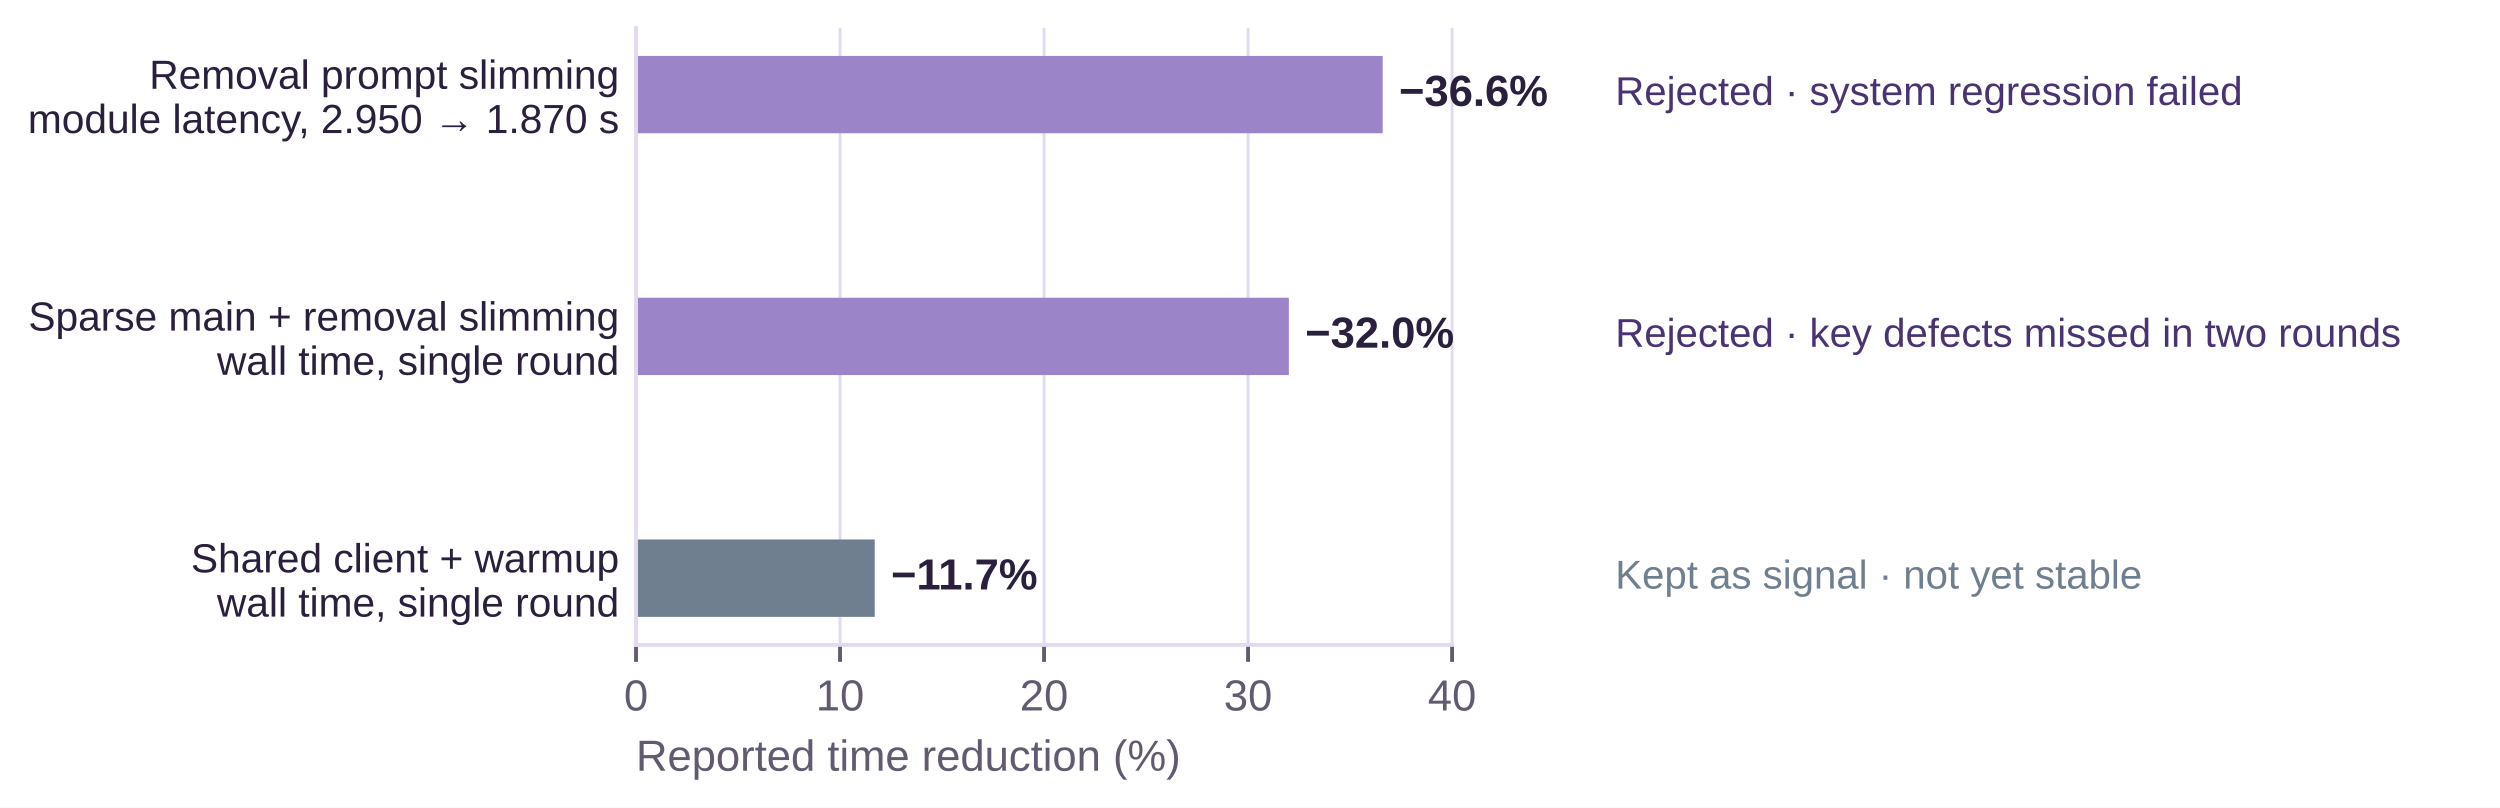
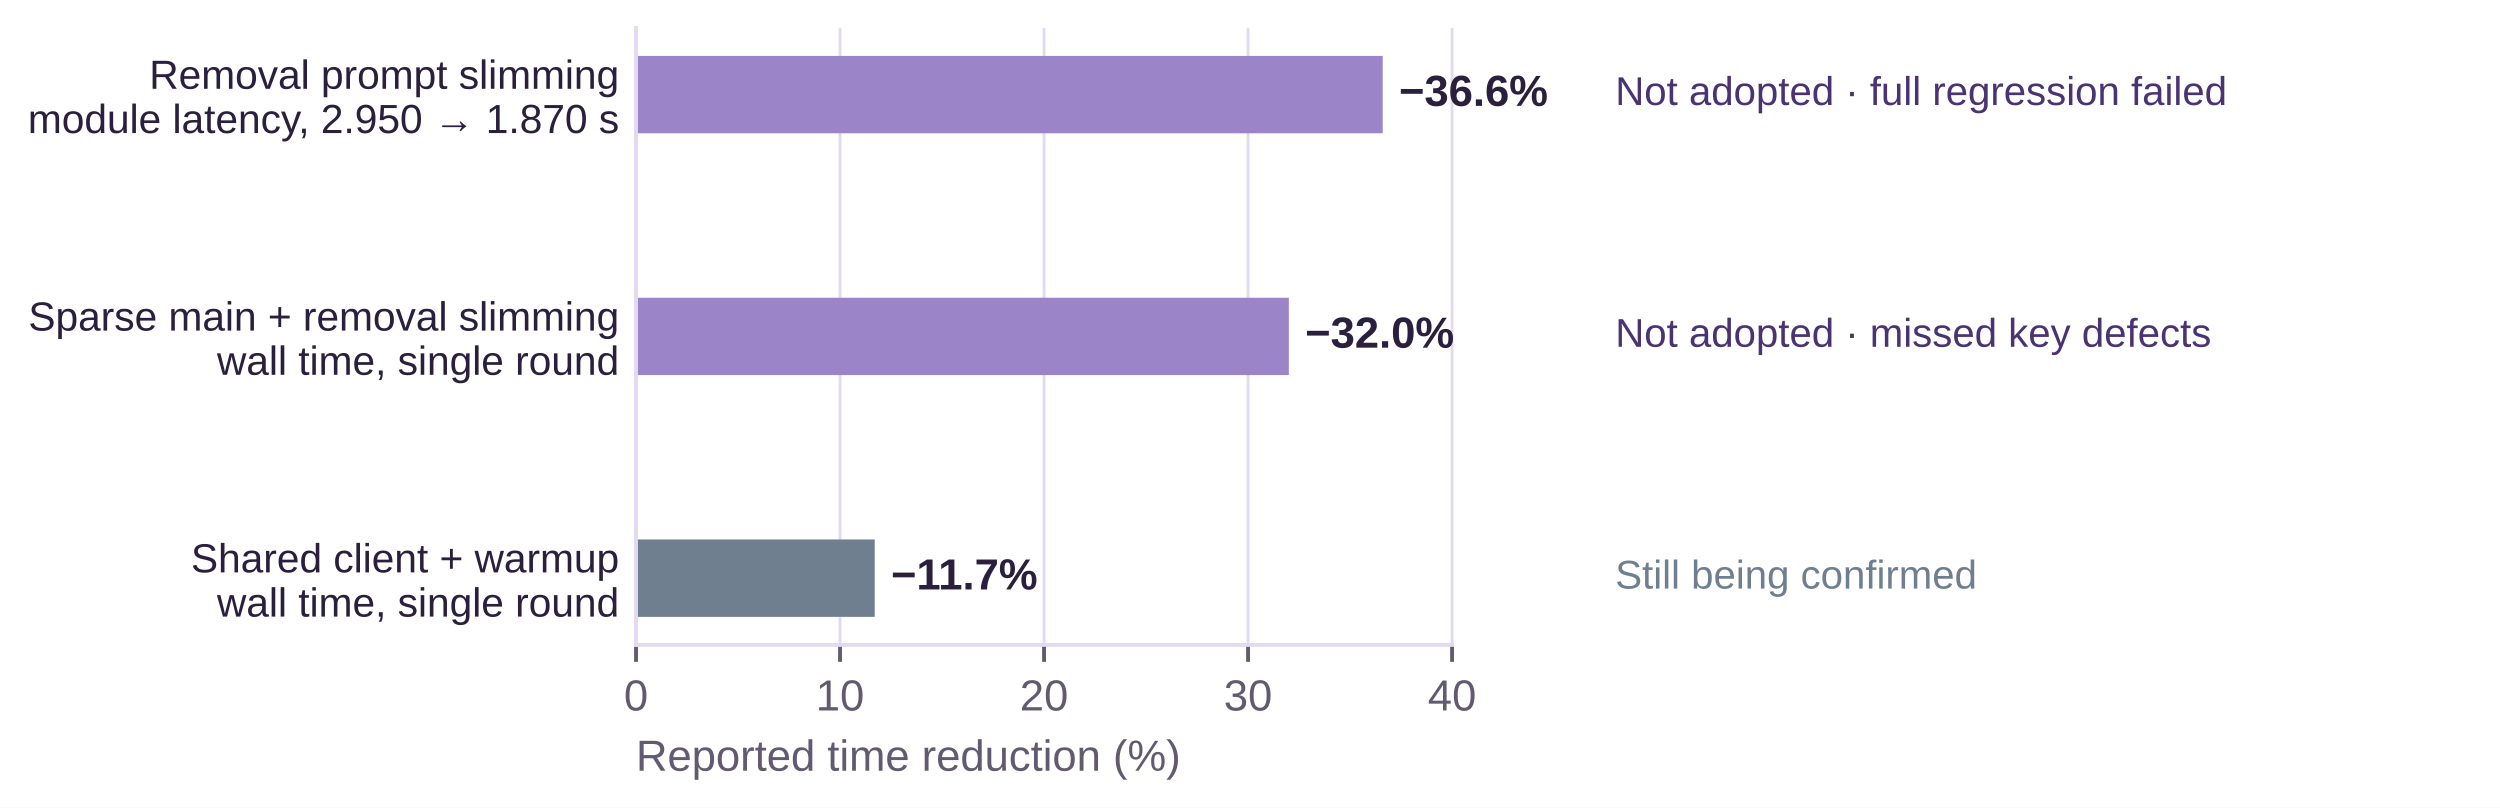
<svg xmlns="http://www.w3.org/2000/svg" xmlns:xlink="http://www.w3.org/1999/xlink" width="516.637pt" height="166.925pt" viewBox="0 0 516.637 166.925" version="1.1">
  <defs>
    <style type="text/css">*{stroke-linejoin: round; stroke-linecap: butt}</style>
  </defs>
  <g id="figure_1">
    <g id="patch_1">
      <path d="M 0 166.925  L 516.637 166.925  L 516.637 -0  L 0 -0  z " style="fill: #ffffff" />
    </g>
    <g id="axes_1">
      <g id="patch_2">
        <path d="M 131.437 133.272  L 510.877 133.272  L 510.877 5.76  L 131.437 5.76  z " style="fill: #ffffff" />
      </g>
      <g id="matplotlib.axis_1">
        <g id="xtick_1">
          <g id="line2d_1">
            <path d="M 131.437 133.272  L 131.437 5.76  " clip-path="url(#p512cec70d6)" style="fill: none; stroke: #e2daf0; stroke-width: 0.6; stroke-linecap: square" />
          </g>
          <g id="line2d_2">
            <defs>
              <path id="md927e85dd0" d="M 0 0  L 0 3.5  " style="stroke: #625a6e; stroke-width: 0.8" />
            </defs>
            <g>
              <use xlink:href="#md927e85dd0" x="131.437" y="133.272" style="fill: #625a6e; stroke: #625a6e; stroke-width: 0.8" />
            </g>
          </g>
          <g id="text_1">
            <text style="font-size: 9px; font-family: 'Arial', 'Helvetica', 'DejaVu Sans', sans-serif; text-anchor: middle; fill: #625a6e" x="131.437" y="146.824" transform="rotate(-0 131.4367 146.8242)">0</text>
          </g>
        </g>
        <g id="xtick_2">
          <g id="line2d_3">
            <path d="M 173.597 133.272  L 173.597 5.76  " clip-path="url(#p512cec70d6)" style="fill: none; stroke: #e2daf0; stroke-width: 0.6; stroke-linecap: square" />
          </g>
          <g id="line2d_4">
            <g>
              <use xlink:href="#md927e85dd0" x="173.597" y="133.272" style="fill: #625a6e; stroke: #625a6e; stroke-width: 0.8" />
            </g>
          </g>
          <g id="text_2">
            <text style="font-size: 9px; font-family: 'Arial', 'Helvetica', 'DejaVu Sans', sans-serif; text-anchor: middle; fill: #625a6e" x="173.597" y="146.824" transform="rotate(-0 173.5967 146.8242)">10</text>
          </g>
        </g>
        <g id="xtick_3">
          <g id="line2d_5">
            <path d="M 215.757 133.272  L 215.757 5.76  " clip-path="url(#p512cec70d6)" style="fill: none; stroke: #e2daf0; stroke-width: 0.6; stroke-linecap: square" />
          </g>
          <g id="line2d_6">
            <g>
              <use xlink:href="#md927e85dd0" x="215.757" y="133.272" style="fill: #625a6e; stroke: #625a6e; stroke-width: 0.8" />
            </g>
          </g>
          <g id="text_3">
            <text style="font-size: 9px; font-family: 'Arial', 'Helvetica', 'DejaVu Sans', sans-serif; text-anchor: middle; fill: #625a6e" x="215.757" y="146.824" transform="rotate(-0 215.7567 146.8242)">20</text>
          </g>
        </g>
        <g id="xtick_4">
          <g id="line2d_7">
            <path d="M 257.917 133.272  L 257.917 5.76  " clip-path="url(#p512cec70d6)" style="fill: none; stroke: #e2daf0; stroke-width: 0.6; stroke-linecap: square" />
          </g>
          <g id="line2d_8">
            <g>
              <use xlink:href="#md927e85dd0" x="257.917" y="133.272" style="fill: #625a6e; stroke: #625a6e; stroke-width: 0.8" />
            </g>
          </g>
          <g id="text_4">
            <text style="font-size: 9px; font-family: 'Arial', 'Helvetica', 'DejaVu Sans', sans-serif; text-anchor: middle; fill: #625a6e" x="257.917" y="146.824" transform="rotate(-0 257.9167 146.8242)">30</text>
          </g>
        </g>
        <g id="xtick_5">
          <g id="line2d_9">
            <path d="M 300.077 133.272  L 300.077 5.76  " clip-path="url(#p512cec70d6)" style="fill: none; stroke: #e2daf0; stroke-width: 0.6; stroke-linecap: square" />
          </g>
          <g id="line2d_10">
            <g>
              <use xlink:href="#md927e85dd0" x="300.077" y="133.272" style="fill: #625a6e; stroke: #625a6e; stroke-width: 0.8" />
            </g>
          </g>
          <g id="text_5">
            <text style="font-size: 9px; font-family: 'Arial', 'Helvetica', 'DejaVu Sans', sans-serif; text-anchor: middle; fill: #625a6e" x="300.077" y="146.824" transform="rotate(-0 300.0767 146.8242)">40</text>
          </g>
        </g>
        <g id="text_6">
          <text style="font-size: 9px; font-family: 'Arial', 'Helvetica', 'DejaVu Sans', sans-serif; text-anchor: start; fill: #625a6e" x="131.437" y="159.271" transform="rotate(-0 131.4367 159.2705)">Reported time reduction (%)</text>
        </g>
      </g>
      <g id="matplotlib.axis_2">
        <g id="ytick_1">
          <g id="line2d_11" />
          <g id="text_7">
            <text style="font-size: 8.4px; font-family: 'Arial', 'Helvetica', 'DejaVu Sans', sans-serif; fill: #2a1f3d" transform="translate(30.84975 18.35172)">Removal prompt slimming</text>
            <text style="font-size: 8.4px; font-family: 'Arial', 'Helvetica', 'DejaVu Sans', sans-serif; fill: #2a1f3d" transform="translate(5.76 27.49427)">module latency, 2.950 → 1.870 s</text>
          </g>
        </g>
        <g id="ytick_2">
          <g id="line2d_12" />
          <g id="text_8">
            <text style="font-size: 8.4px; font-family: 'Arial', 'Helvetica', 'DejaVu Sans', sans-serif; fill: #2a1f3d" transform="translate(5.867625 68.31724)">Sparse main + removal slimming</text>
            <text style="font-size: 8.4px; font-family: 'Arial', 'Helvetica', 'DejaVu Sans', sans-serif; fill: #2a1f3d" transform="translate(44.83575 77.45978)">wall time, single round</text>
          </g>
        </g>
        <g id="ytick_3">
          <g id="line2d_13" />
          <g id="text_9">
            <text style="font-size: 8.4px; font-family: 'Arial', 'Helvetica', 'DejaVu Sans', sans-serif; fill: #2a1f3d" transform="translate(39.46238 118.2828)">Shared client + warmup</text>
            <text style="font-size: 8.4px; font-family: 'Arial', 'Helvetica', 'DejaVu Sans', sans-serif; fill: #2a1f3d" transform="translate(44.83575 127.4252)">wall time, single round</text>
          </g>
        </g>
      </g>
      <g id="patch_3">
        <path d="M 131.437 27.545  L 285.742 27.545  L 285.742 11.556  L 131.437 11.556  z " clip-path="url(#p512cec70d6)" style="fill: #9c84c9" />
      </g>
      <g id="patch_4">
        <path d="M 131.437 77.51  L 266.349 77.51  L 266.349 61.522  L 131.437 61.522  z " clip-path="url(#p512cec70d6)" style="fill: #9c84c9" />
      </g>
      <g id="patch_5">
        <path d="M 131.437 127.476  L 180.764 127.476  L 180.764 111.487  L 131.437 111.487  z " clip-path="url(#p512cec70d6)" style="fill: #6f7f8f" />
      </g>
      <g id="patch_6">
        <path d="M 131.437 133.272  L 131.437 5.76  " style="fill: none; stroke: #e2daf0; stroke-width: 0.8; stroke-linejoin: miter; stroke-linecap: square" />
      </g>
      <g id="patch_7">
        <path d="M 131.437 133.272  L 300.077 133.272  " style="fill: none; stroke: #e2daf0; stroke-width: 0.8; stroke-linejoin: miter; stroke-linecap: square" />
      </g>
      <g id="text_10">
        <text style="font-weight: 700; font-size: 9px; font-family: 'Arial', 'Helvetica', 'DejaVu Sans', sans-serif; text-anchor: start; fill: #2a1f3d" x="289.115" y="21.88" transform="rotate(-0 289.1151 21.87958)">−36.6%</text>
      </g>
      <g id="text_11">
-         <text style="font-size: 8.3px; font-family: 'Arial', 'Helvetica', 'DejaVu Sans', sans-serif; text-anchor: start; fill: #4a3373" x="333.805" y="21.698" transform="rotate(-0 333.8047 21.69835)">Rejected · system regression failed</text>
+         <text style="font-size: 8.3px; font-family: 'Arial', 'Helvetica', 'DejaVu Sans', sans-serif; text-anchor: start; fill: #4a3373" x="333.805" y="21.698" transform="rotate(-0 333.8047 21.69835)">Not adopted · full regression failed</text>
      </g>
      <g id="text_12">
        <text style="font-weight: 700; font-size: 9px; font-family: 'Arial', 'Helvetica', 'DejaVu Sans', sans-serif; text-anchor: start; fill: #2a1f3d" x="269.721" y="71.845" transform="rotate(-0 269.7215 71.8451)">−32.0%</text>
      </g>
      <g id="text_13">
-         <text style="font-size: 8.3px; font-family: 'Arial', 'Helvetica', 'DejaVu Sans', sans-serif; text-anchor: start; fill: #4a3373" x="333.805" y="71.664" transform="rotate(-0 333.8047 71.66387)">Rejected · key defects missed in two rounds</text>
+         <text style="font-size: 8.3px; font-family: 'Arial', 'Helvetica', 'DejaVu Sans', sans-serif; text-anchor: start; fill: #4a3373" x="333.805" y="71.664" transform="rotate(-0 333.8047 71.66387)">Not adopted · missed key defects</text>
      </g>
      <g id="text_14">
        <text style="font-weight: 700; font-size: 9px; font-family: 'Arial', 'Helvetica', 'DejaVu Sans', sans-serif; text-anchor: start; fill: #2a1f3d" x="184.137" y="121.811" transform="rotate(-0 184.1367 121.8106)">−11.7%</text>
      </g>
      <g id="text_15">
-         <text style="font-size: 8.3px; font-family: 'Arial', 'Helvetica', 'DejaVu Sans', sans-serif; text-anchor: start; fill: #6f7f8f" x="333.805" y="121.629" transform="rotate(-0 333.8047 121.6294)">Kept as signal · not yet stable</text>
+         <text style="font-size: 8.3px; font-family: 'Arial', 'Helvetica', 'DejaVu Sans', sans-serif; text-anchor: start; fill: #6f7f8f" x="333.805" y="121.629" transform="rotate(-0 333.8047 121.6294)">Still being confirmed</text>
      </g>
    </g>
  </g>
  <defs>
    <clipPath id="p512cec70d6">
      <rect x="131.437" y="5.76" width="379.44" height="127.512" />
    </clipPath>
  </defs>
</svg>
